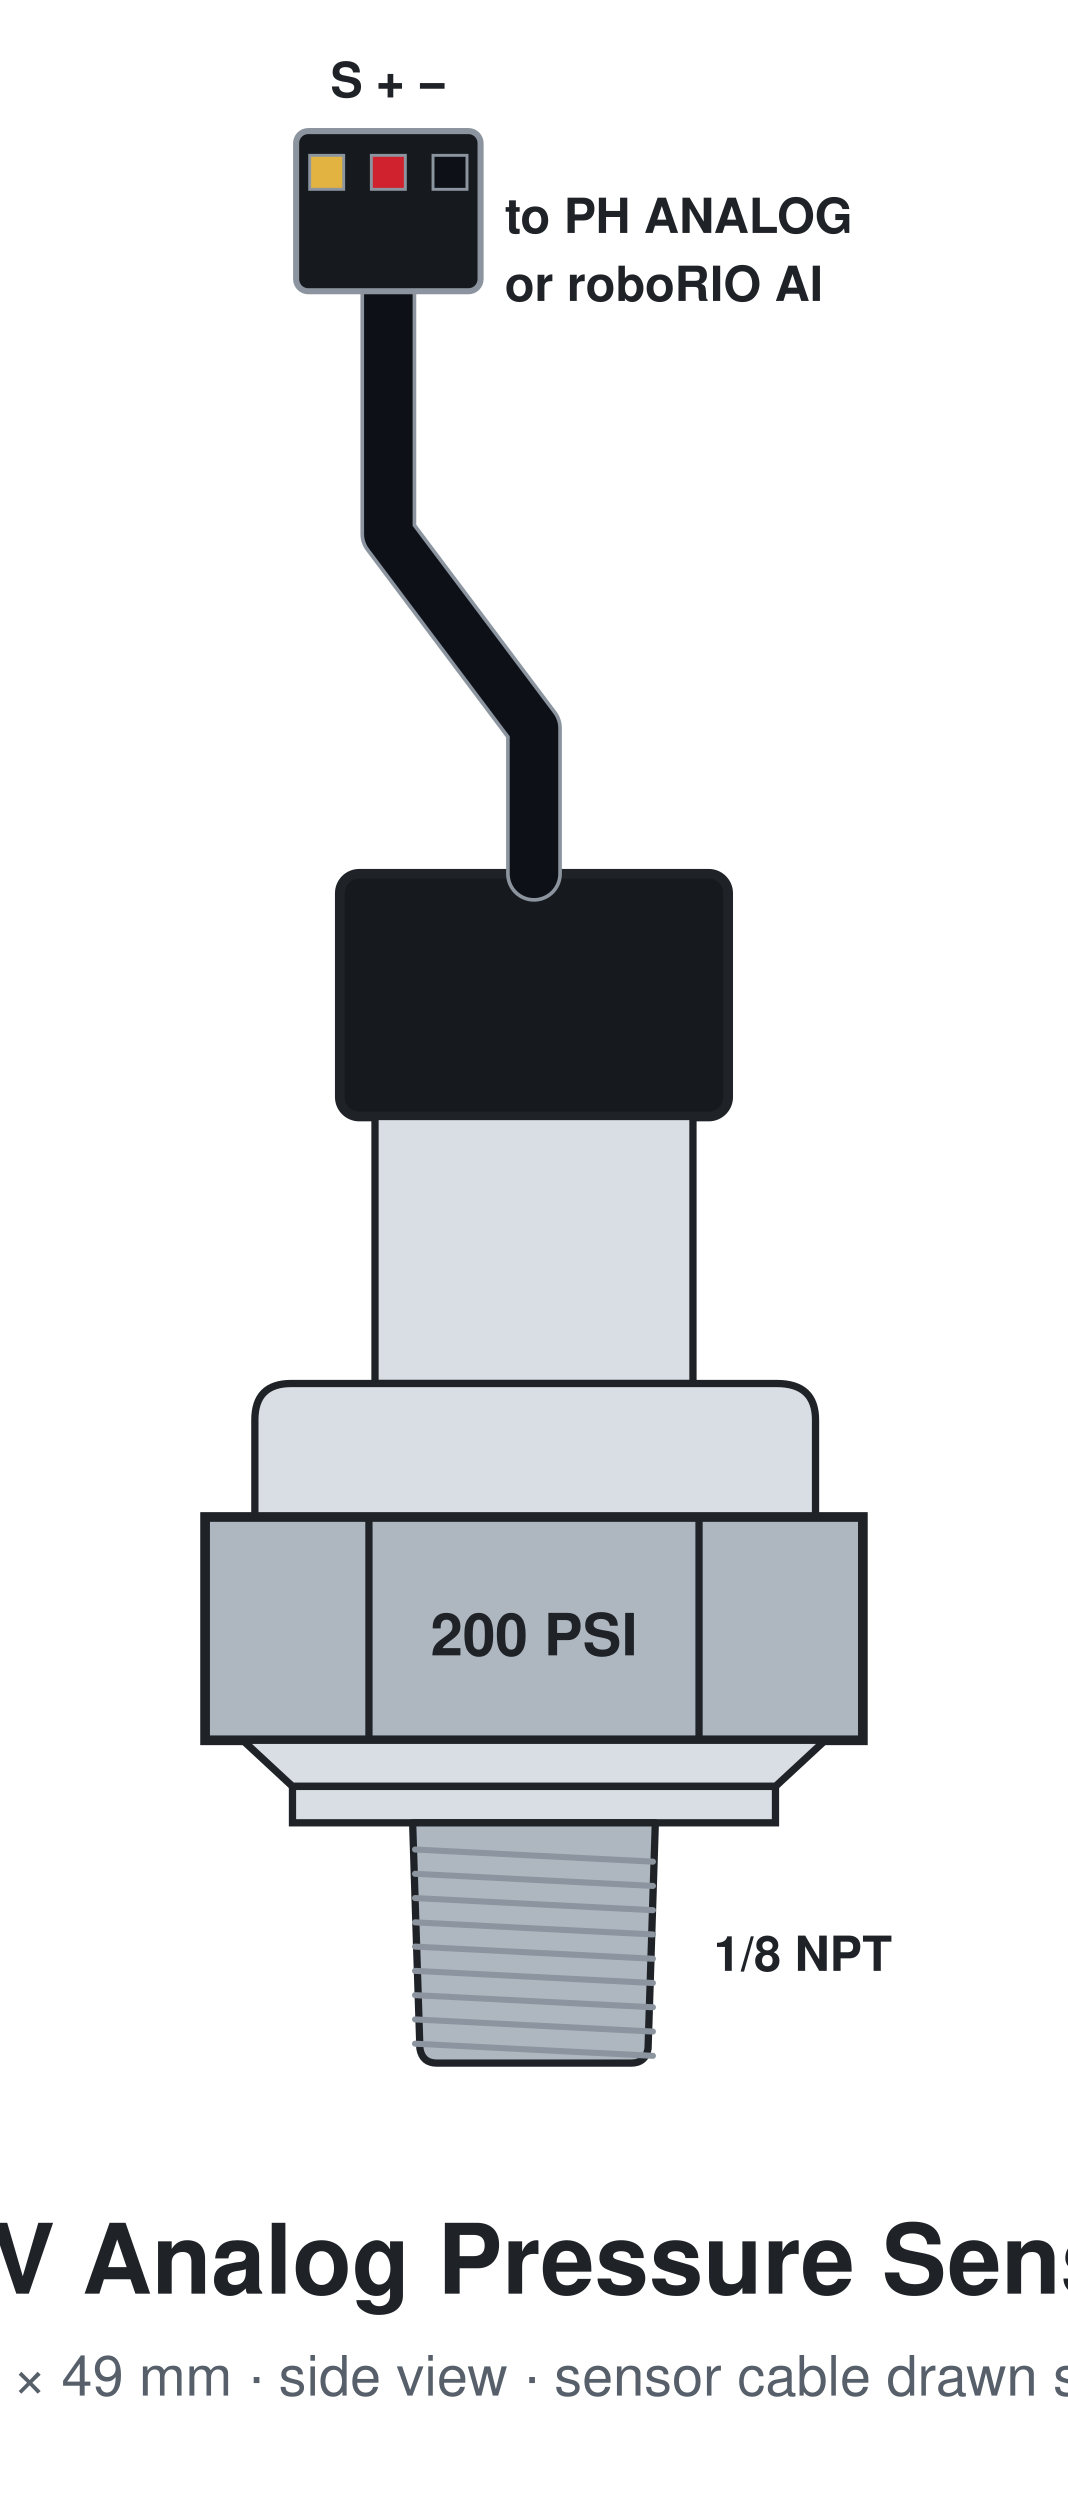
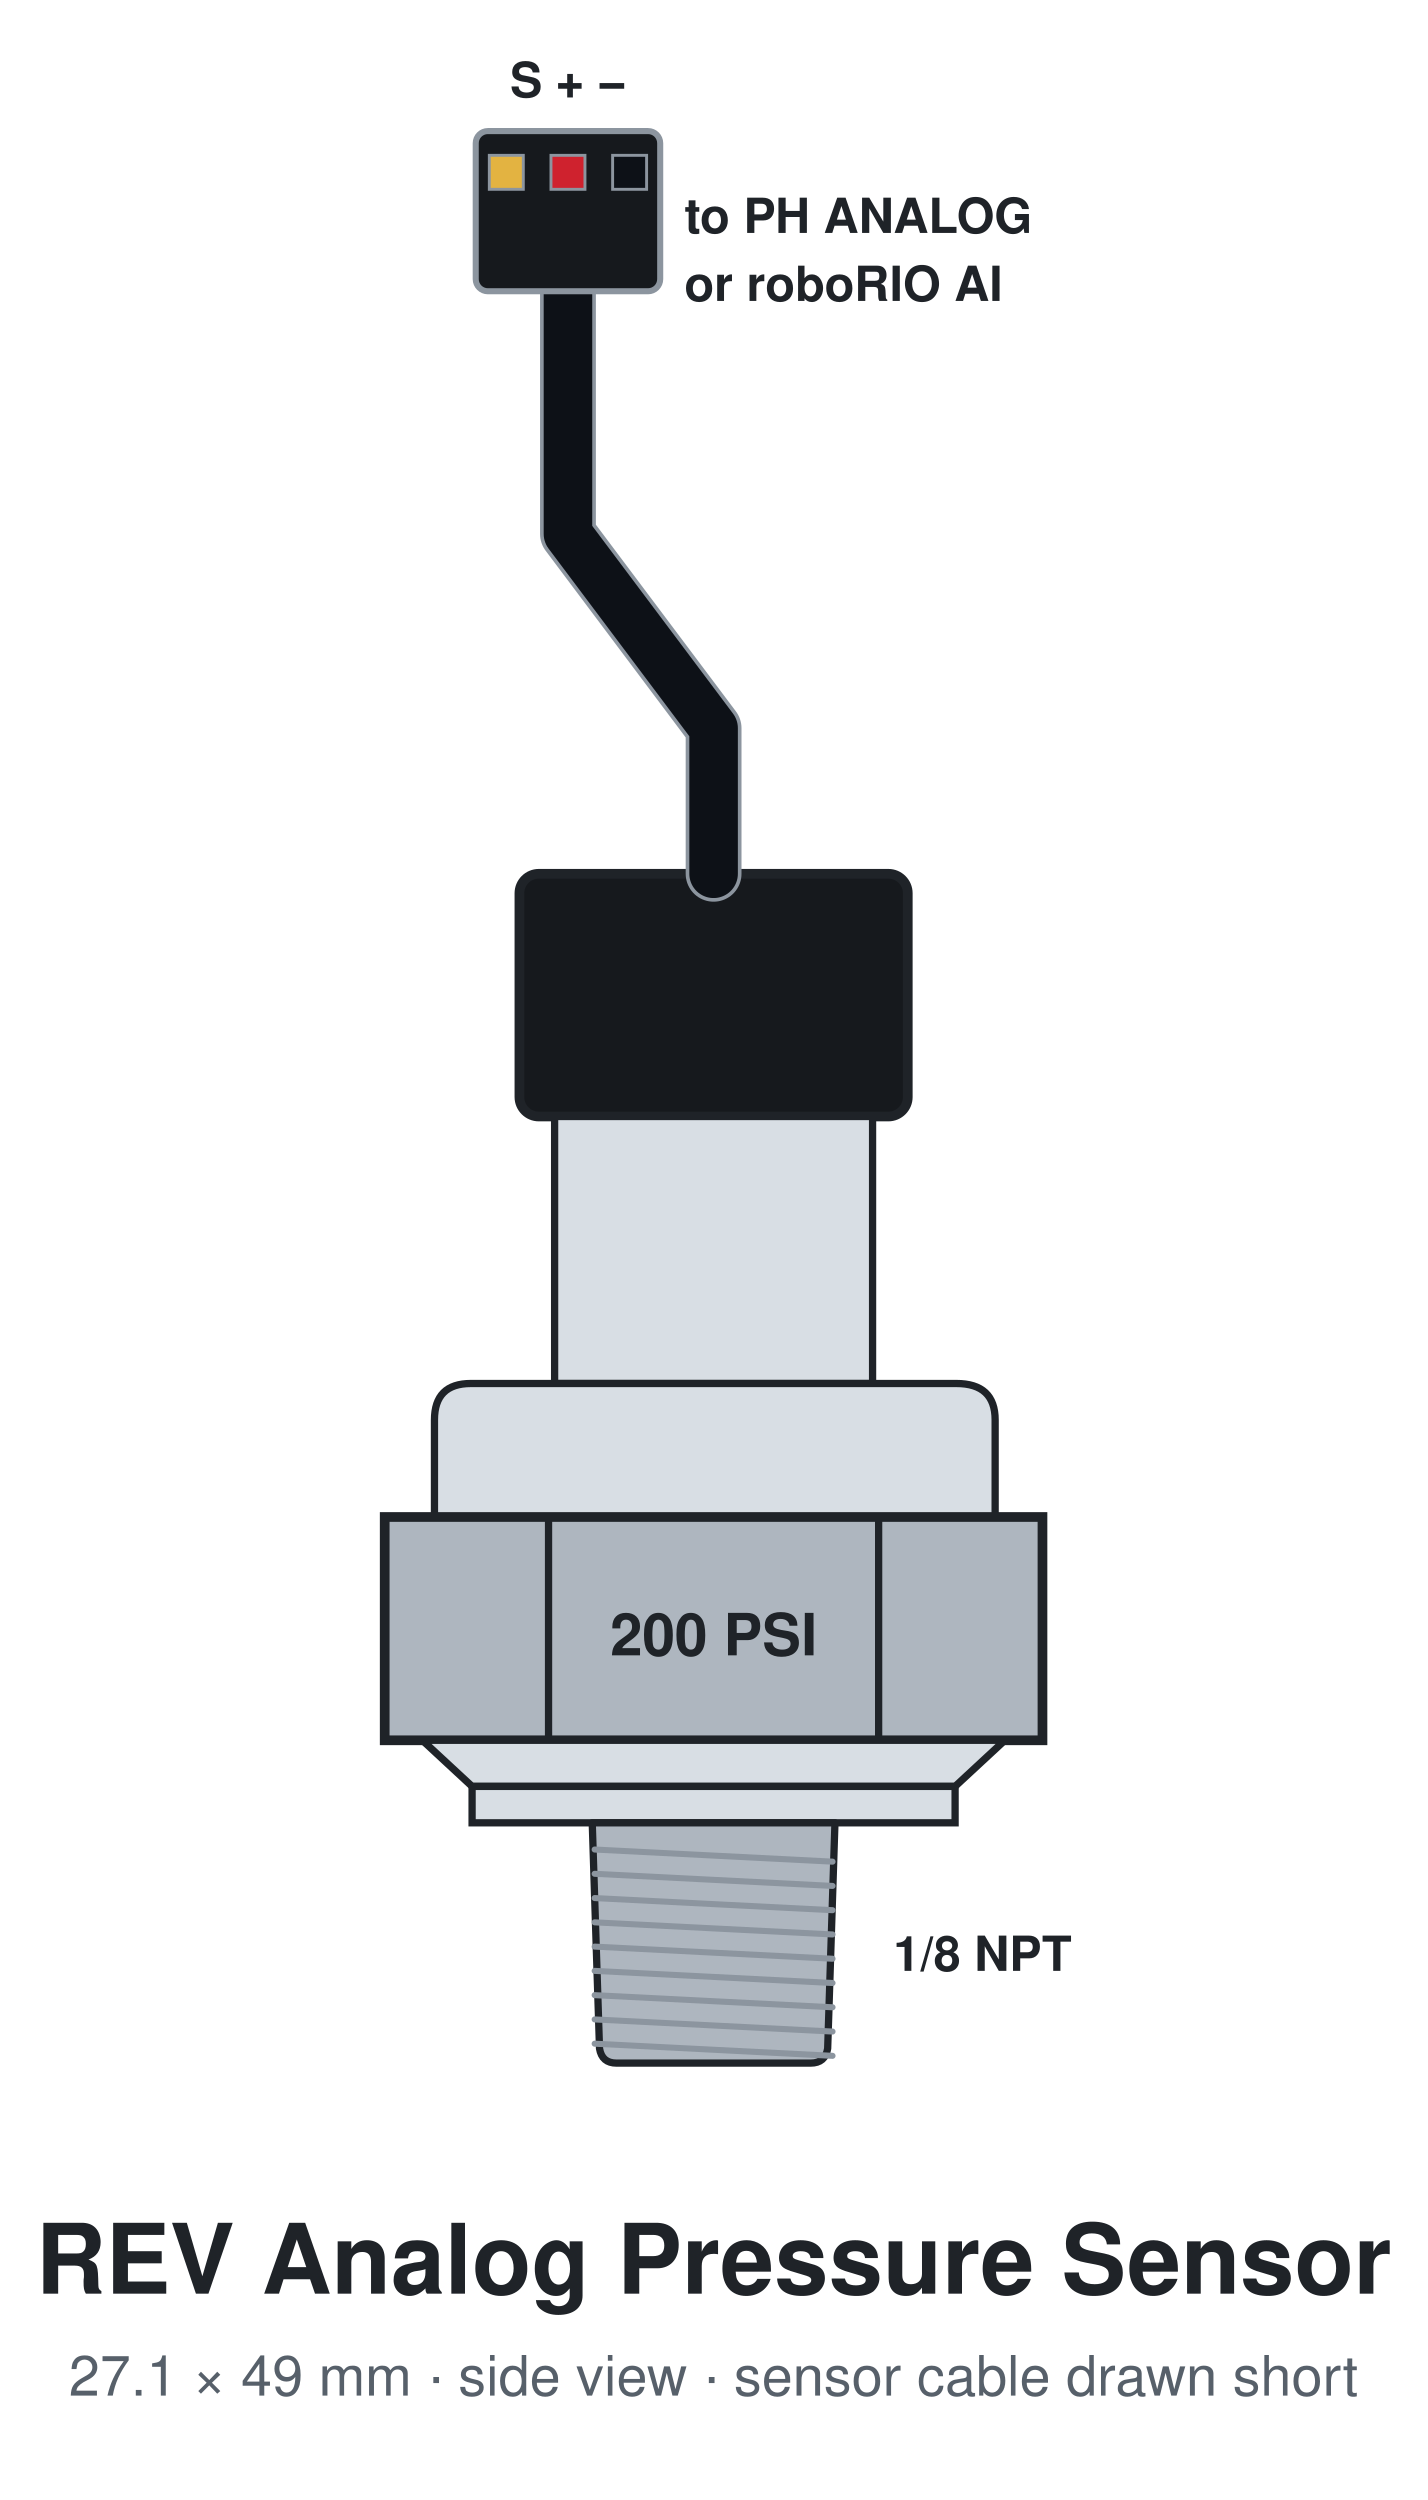
- <svg xmlns="http://www.w3.org/2000/svg" viewBox="-22 -36 44 103" width="44mm" height="103mm" font-family="Helvetica, Arial, sans-serif">
+ <svg xmlns="http://www.w3.org/2000/svg" viewBox="-29.4 -36 58.8 103" width="58.8mm" height="103mm" font-family="Helvetica, Arial, sans-serif">
  <rect x="-8" y="0" width="16" height="10" rx="0.8" fill="#16191d" stroke="#1f2328" stroke-width="0.4" />
  <rect x="-6.55" y="10" width="13.1" height="11" rx="0" fill="#d8dee4" stroke="#1f2328" stroke-width="0.3" />
  <path d="M -11.5 26.5 L -11.5 22.5 Q -11.5 21 -10 21 L 10 21 Q 11.6 21 11.6 22.5 L 11.6 26.5 Z" fill="#d8dee4" stroke="#1f2328" stroke-width="0.3" stroke-linejoin="round" stroke-linecap="round" />
  <rect x="-13.55" y="26.5" width="27.1" height="9.2" rx="0" fill="#aeb6bf" stroke="#1f2328" stroke-width="0.4" />
  <path d="M -6.8 26.5 L -6.8 35.7" fill="none" stroke="#1f2328" stroke-width="0.3" stroke-linejoin="round" stroke-linecap="round" />
  <path d="M 6.8 26.5 L 6.8 35.7" fill="none" stroke="#1f2328" stroke-width="0.3" stroke-linejoin="round" stroke-linecap="round" />
  <text x="0" y="32.2" font-size="2.4" fill="#1f2328" text-anchor="middle" font-weight="bold">200 PSI</text>
  <path d="M -12 35.7 L 12 35.7 L 9.95 37.6 L -9.95 37.6 Z" fill="#d8dee4" stroke="#1f2328" stroke-width="0.3" stroke-linejoin="round" stroke-linecap="round" />
  <rect x="-9.95" y="37.6" width="19.9" height="1.5" rx="0" fill="#d8dee4" stroke="#1f2328" stroke-width="0.3" />
  <path d="M -5.0 39.1 L 5.0 39.1 L 4.7 48.4 Q 4.6 49 4 49 L -4 49 Q -4.6 49 -4.7 48.4 Z" fill="#aeb6bf" stroke="#1f2328" stroke-width="0.3" stroke-linejoin="round" stroke-linecap="round" />
  <path d="M -4.9 40.2 L 4.9 40.7" fill="none" stroke="#8c959f" stroke-width="0.25" stroke-linejoin="round" stroke-linecap="round" />
  <path d="M -4.9 41.2 L 4.9 41.7" fill="none" stroke="#8c959f" stroke-width="0.25" stroke-linejoin="round" stroke-linecap="round" />
  <path d="M -4.9 42.2 L 4.9 42.7" fill="none" stroke="#8c959f" stroke-width="0.25" stroke-linejoin="round" stroke-linecap="round" />
  <path d="M -4.9 43.2 L 4.9 43.7" fill="none" stroke="#8c959f" stroke-width="0.25" stroke-linejoin="round" stroke-linecap="round" />
  <path d="M -4.9 44.2 L 4.9 44.7" fill="none" stroke="#8c959f" stroke-width="0.25" stroke-linejoin="round" stroke-linecap="round" />
  <path d="M -4.9 45.2 L 4.9 45.7" fill="none" stroke="#8c959f" stroke-width="0.25" stroke-linejoin="round" stroke-linecap="round" />
  <path d="M -4.9 46.2 L 4.9 46.7" fill="none" stroke="#8c959f" stroke-width="0.25" stroke-linejoin="round" stroke-linecap="round" />
  <path d="M -4.9 47.2 L 4.9 47.7" fill="none" stroke="#8c959f" stroke-width="0.25" stroke-linejoin="round" stroke-linecap="round" />
  <path d="M -4.9 48.2 L 4.9 48.7" fill="none" stroke="#8c959f" stroke-width="0.25" stroke-linejoin="round" stroke-linecap="round" />
  <text x="7.4" y="45.2" font-size="2" fill="#1f2328" text-anchor="start" font-weight="bold">1/8 NPT</text>
  <path d="M 0 0 L 0 -6 L -6 -14 L -6 -24" fill="none" stroke="#8c959f" stroke-width="2.3" stroke-linejoin="round" stroke-linecap="round" />
  <path d="M 0 0 L 0 -6 L -6 -14 L -6 -24" fill="none" stroke="#0d1117" stroke-width="2" stroke-linejoin="round" stroke-linecap="round" />
  <rect x="-9.8" y="-30.6" width="7.6" height="6.6" rx="0.5" fill="#16191d" stroke="#8c959f" stroke-width="0.25" />
  <rect x="-9.24" y="-29.6" width="1.4" height="1.4" rx="0" fill="#e3b341" stroke="#8c959f" stroke-width="0.12" />
  <rect x="-6.7" y="-29.6" width="1.4" height="1.4" rx="0" fill="#cf222e" stroke="#8c959f" stroke-width="0.12" />
  <rect x="-4.16" y="-29.6" width="1.4" height="1.4" rx="0" fill="#0d1117" stroke="#8c959f" stroke-width="0.12" />
  <g class="lead-labels">
    <text x="-6" y="-32" font-size="2" fill="#1f2328" text-anchor="middle" font-weight="bold">S  +  −</text>
    <text x="-1.2" y="-26.4" font-size="2" fill="#1f2328" text-anchor="start" font-weight="bold">to PH ANALOG</text>
    <text x="-1.2" y="-23.6" font-size="2" fill="#1f2328" text-anchor="start" font-weight="bold">or roboRIO AI</text>
  </g>
  <g class="caption">
    <text x="0" y="58.5" font-size="4" fill="#1f2328" text-anchor="middle" font-weight="bold">REV Analog Pressure Sensor</text>
    <text x="0" y="62.7" font-size="2.3" fill="#57606a" text-anchor="middle">27.1 × 49 mm · side view · sensor cable drawn short</text>
  </g>
  <g id="anchors">
    <circle class="anchor" id="anchor-air" data-kind="air" cx="0" cy="49" r="1" fill="none" />
    <circle class="anchor" id="anchor-signal" data-kind="signal" cx="-6" cy="-30.6" r="1" fill="none" />
  </g>
</svg>
